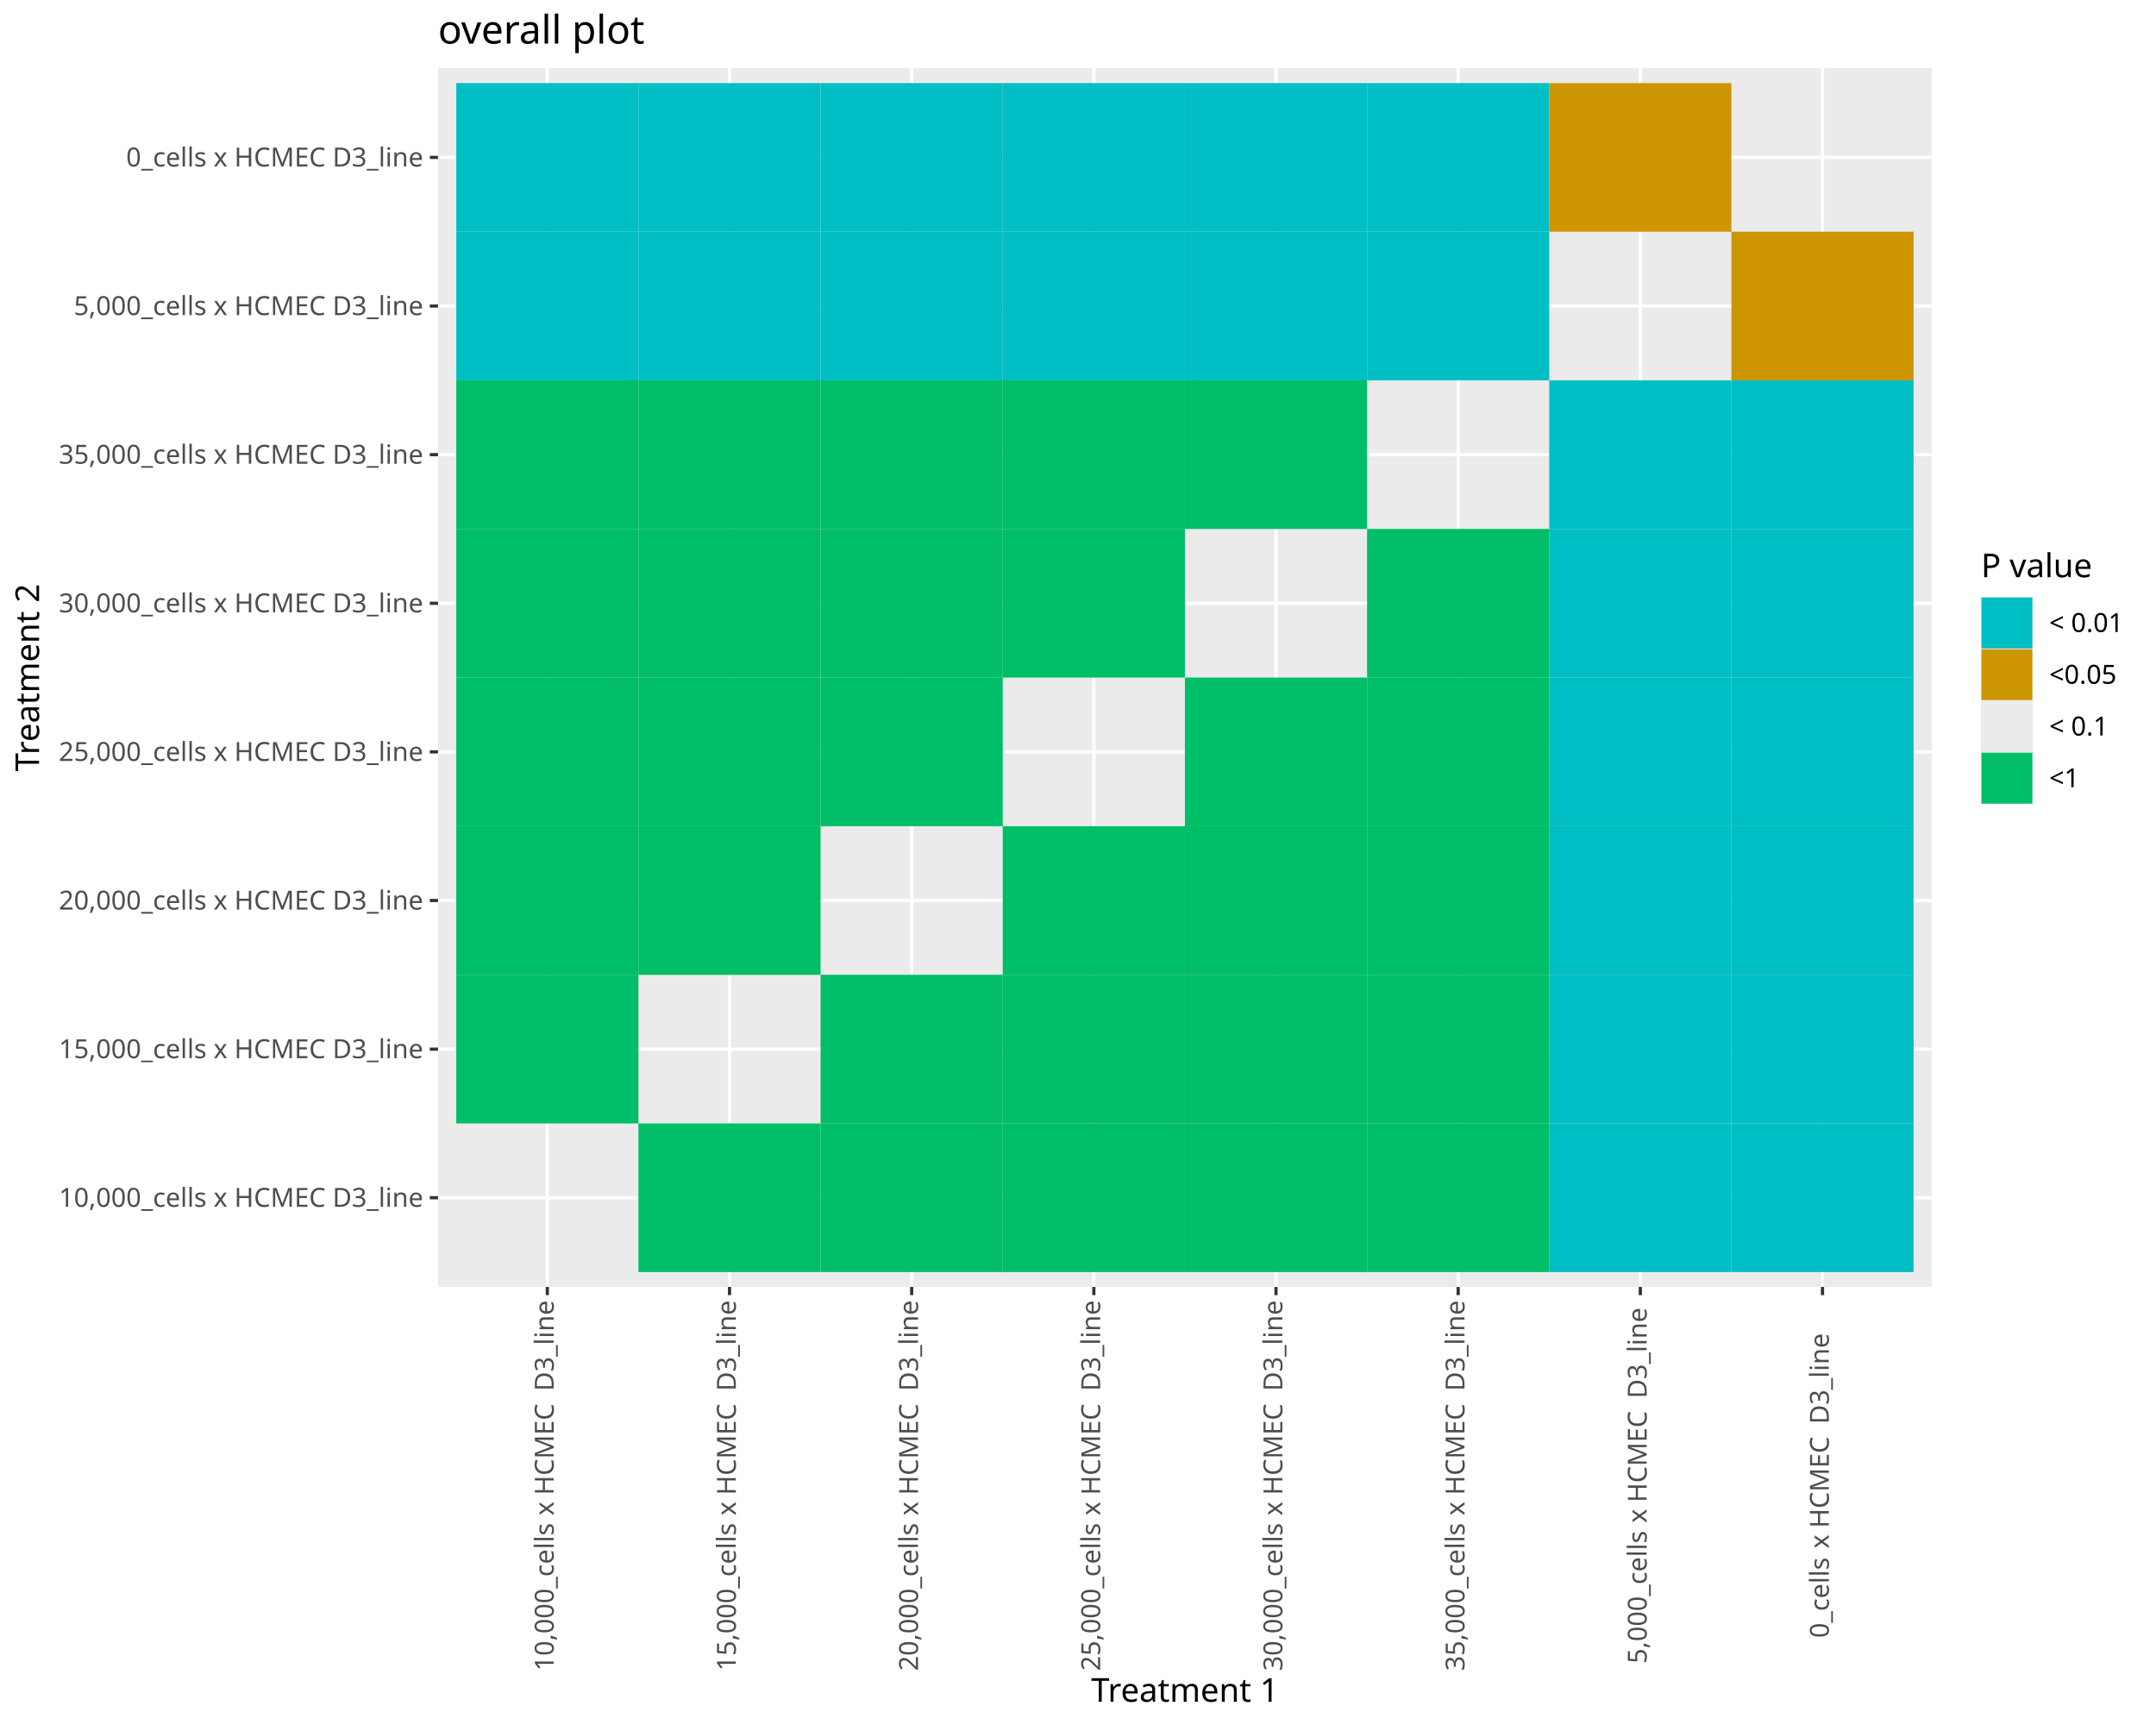
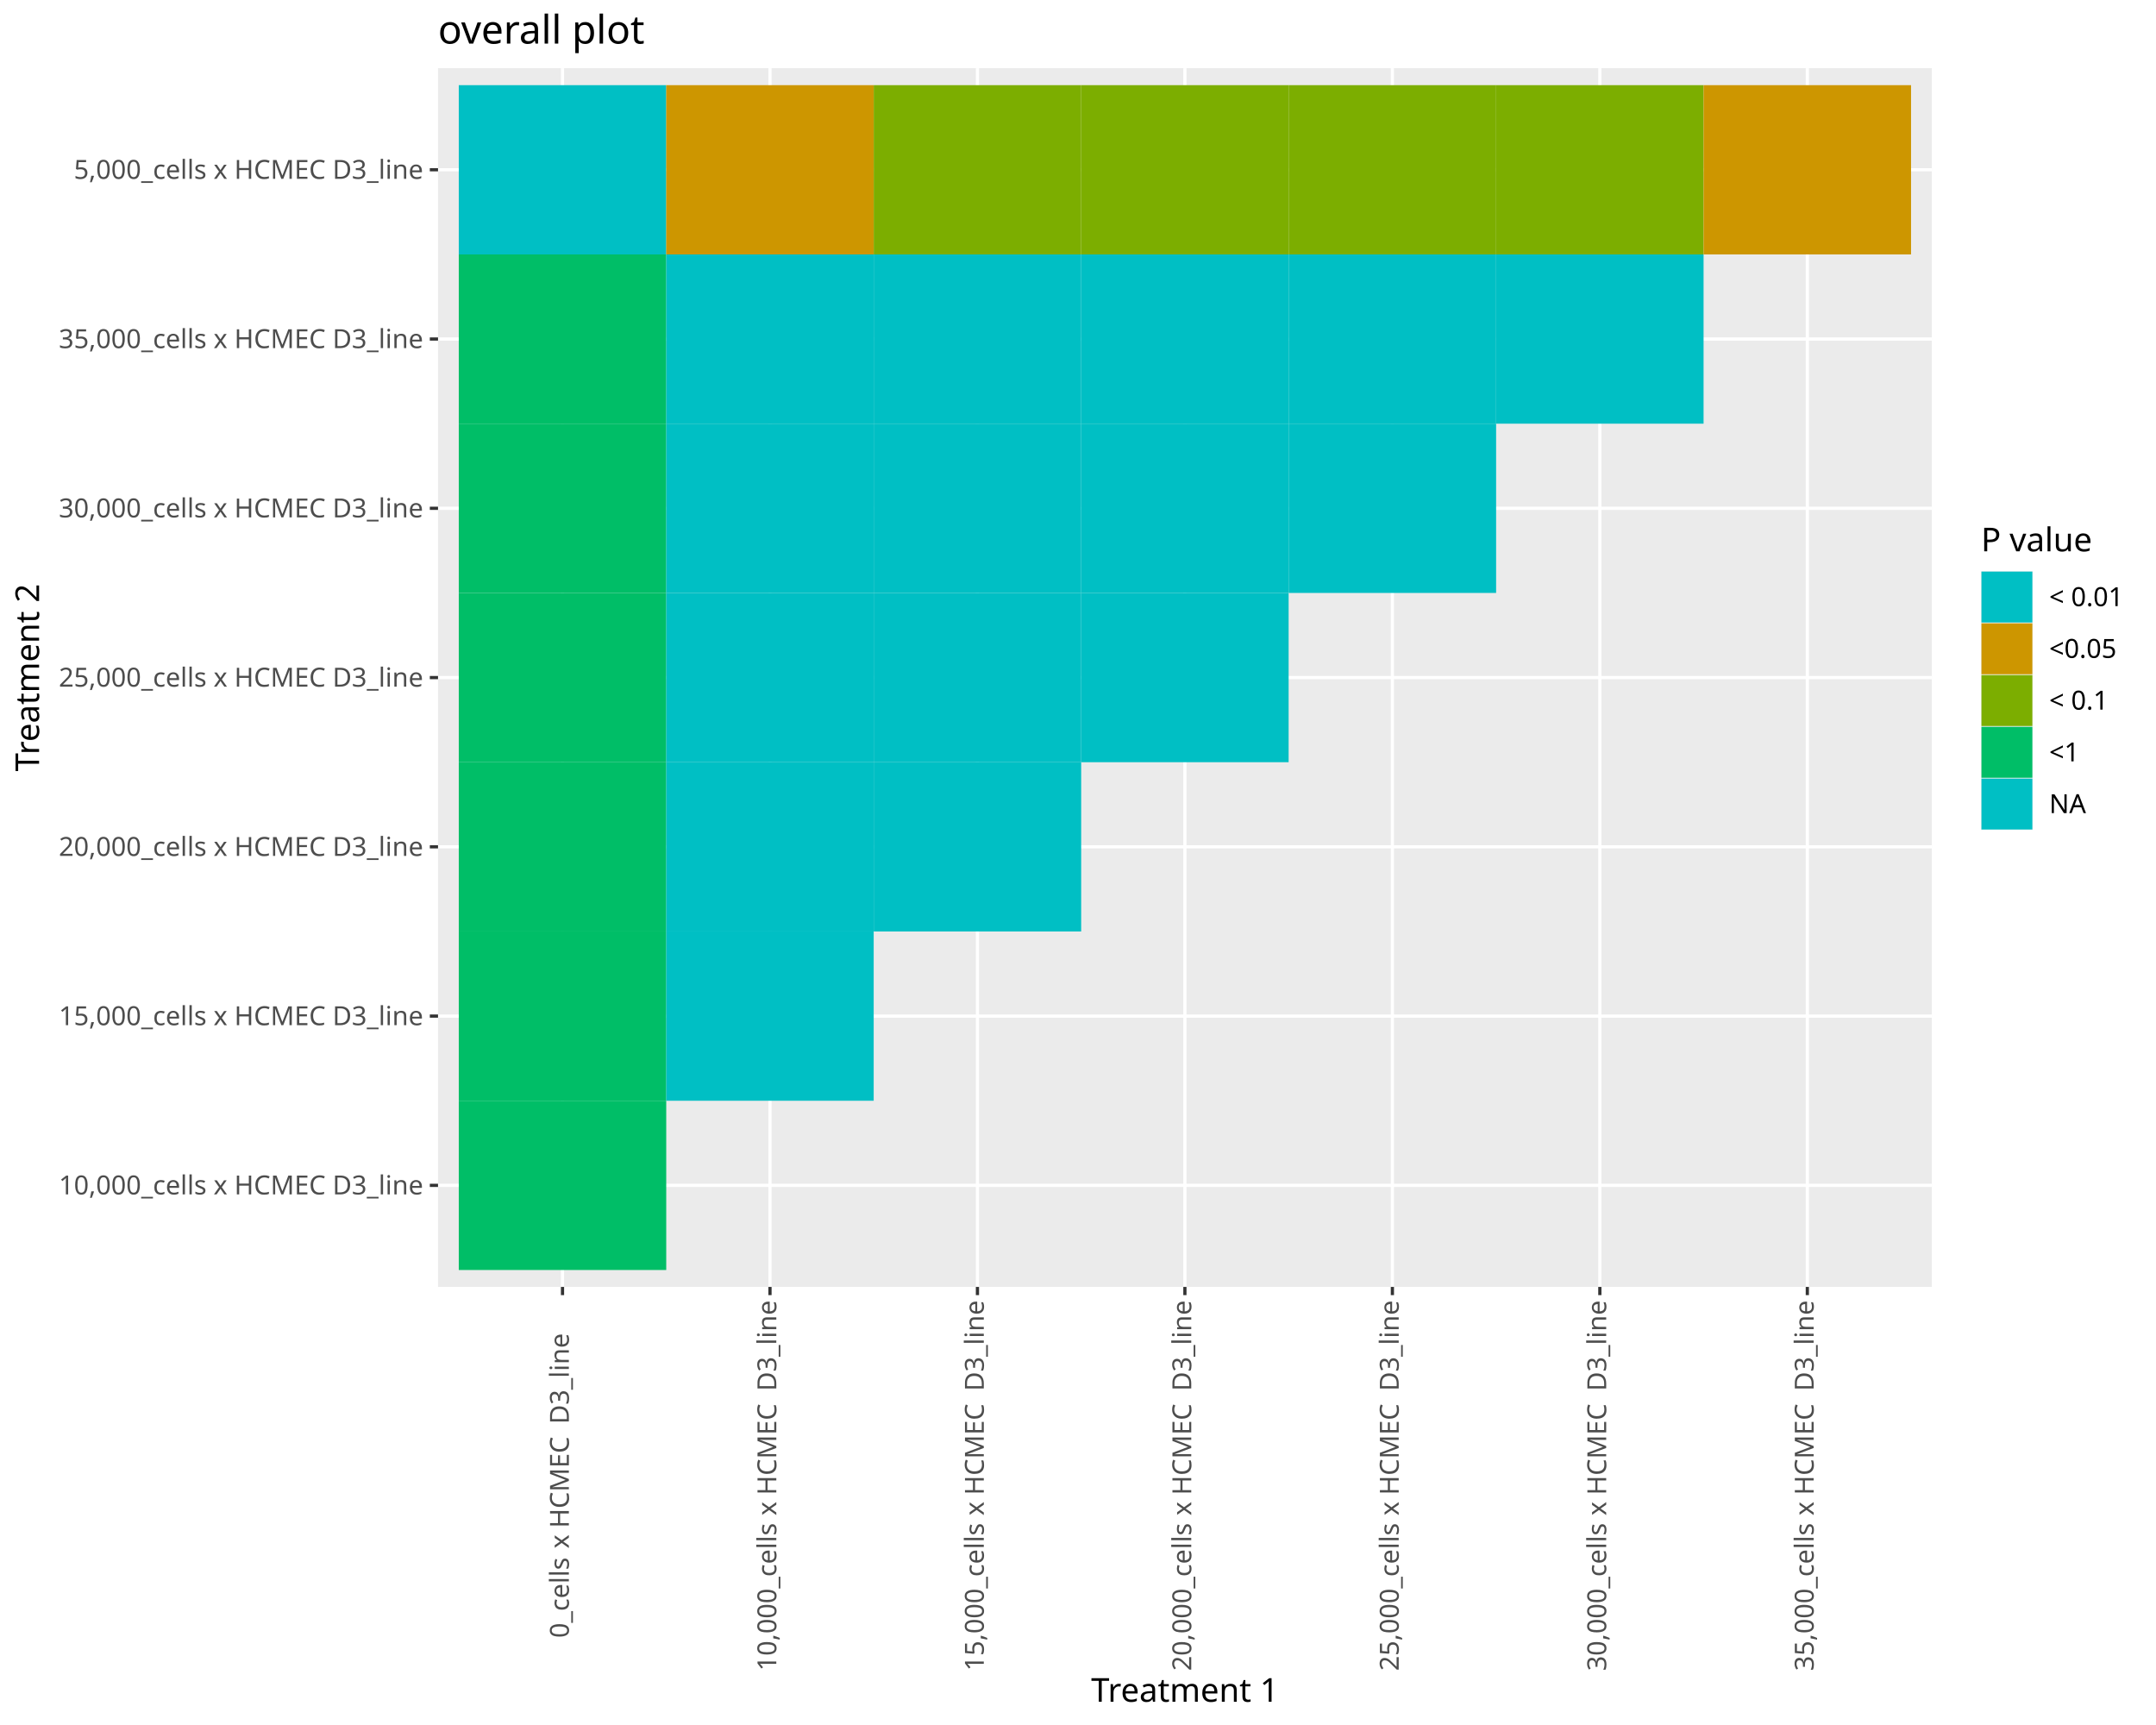
<svg xmlns="http://www.w3.org/2000/svg" class="svglite" data-engine-version="2.0" width="720.00pt" height="576.00pt" viewBox="0 0 720.00 576.00">
  <defs>
    <style type="text/css">
    .svglite line, .svglite polyline, .svglite polygon, .svglite path, .svglite rect, .svglite circle {
      fill: none;
      stroke: #000000;
      stroke-linecap: round;
      stroke-linejoin: round;
      stroke-miterlimit: 10.00;
    }
  </style>
  </defs>
  <rect width="100%" height="100%" style="stroke: none; fill: #FFFFFF;" />
  <defs>
    <clipPath id="cpMC4wMHw3MjAuMDB8MC4wMHw1NzYuMDA=">
      <rect x="0.00" y="0.00" width="720.00" height="576.00" />
    </clipPath>
  </defs>
  <g clip-path="url(#cpMC4wMHw3MjAuMDB8MC4wMHw1NzYuMDA=)">
    <rect x="0.00" y="0.00" width="720.00" height="576.00" style="stroke-width: 1.07; stroke: #FFFFFF; fill: #FFFFFF;" />
  </g>
  <defs>
    <clipPath id="cpMTQ2LjI4fDY0NS4xM3wyMi43OHw0MjkuNzI=">
      <rect x="146.28" y="22.78" width="498.85" height="406.93" />
    </clipPath>
  </defs>
  <g clip-path="url(#cpMTQ2LjI4fDY0NS4xM3wyMi43OHw0MjkuNzI=)">
    <rect x="146.28" y="22.78" width="498.85" height="406.93" style="stroke-width: 1.07; stroke: none; fill: #EBEBEB;" />
-     <polyline points="146.28,399.94 645.13,399.94 " style="stroke-width: 1.07; stroke: #FFFFFF; stroke-linecap: butt;" />
-     <polyline points="146.28,350.32 645.13,350.32 " style="stroke-width: 1.07; stroke: #FFFFFF; stroke-linecap: butt;" />
-     <polyline points="146.28,300.69 645.13,300.69 " style="stroke-width: 1.07; stroke: #FFFFFF; stroke-linecap: butt;" />
-     <polyline points="146.28,251.06 645.13,251.06 " style="stroke-width: 1.07; stroke: #FFFFFF; stroke-linecap: butt;" />
-     <polyline points="146.28,201.44 645.13,201.44 " style="stroke-width: 1.07; stroke: #FFFFFF; stroke-linecap: butt;" />
-     <polyline points="146.28,151.81 645.13,151.81 " style="stroke-width: 1.07; stroke: #FFFFFF; stroke-linecap: butt;" />
-     <polyline points="146.28,102.19 645.13,102.19 " style="stroke-width: 1.07; stroke: #FFFFFF; stroke-linecap: butt;" />
-     <polyline points="146.28,52.56 645.13,52.56 " style="stroke-width: 1.07; stroke: #FFFFFF; stroke-linecap: butt;" />
-     <polyline points="182.78,429.72 182.78,22.78 " style="stroke-width: 1.07; stroke: #FFFFFF; stroke-linecap: butt;" />
-     <polyline points="243.62,429.72 243.62,22.78 " style="stroke-width: 1.07; stroke: #FFFFFF; stroke-linecap: butt;" />
-     <polyline points="304.45,429.72 304.45,22.78 " style="stroke-width: 1.07; stroke: #FFFFFF; stroke-linecap: butt;" />
-     <polyline points="365.29,429.72 365.29,22.78 " style="stroke-width: 1.07; stroke: #FFFFFF; stroke-linecap: butt;" />
-     <polyline points="426.12,429.72 426.12,22.78 " style="stroke-width: 1.07; stroke: #FFFFFF; stroke-linecap: butt;" />
-     <polyline points="486.96,429.72 486.96,22.78 " style="stroke-width: 1.07; stroke: #FFFFFF; stroke-linecap: butt;" />
-     <polyline points="547.79,429.72 547.79,22.78 " style="stroke-width: 1.07; stroke: #FFFFFF; stroke-linecap: butt;" />
-     <polyline points="608.63,429.72 608.63,22.78 " style="stroke-width: 1.07; stroke: #FFFFFF; stroke-linecap: butt;" />
-     <rect x="578.21" y="375.13" width="60.83" height="49.63" style="stroke-width: 0.21; stroke: none; stroke-linecap: butt; stroke-linejoin: miter; fill: #00BFC4;" />
-     <rect x="578.21" y="325.50" width="60.83" height="49.63" style="stroke-width: 0.21; stroke: none; stroke-linecap: butt; stroke-linejoin: miter; fill: #00BFC4;" />
-     <rect x="578.21" y="275.88" width="60.83" height="49.63" style="stroke-width: 0.21; stroke: none; stroke-linecap: butt; stroke-linejoin: miter; fill: #00BFC4;" />
-     <rect x="578.21" y="226.25" width="60.83" height="49.63" style="stroke-width: 0.21; stroke: none; stroke-linecap: butt; stroke-linejoin: miter; fill: #00BFC4;" />
-     <rect x="578.21" y="176.62" width="60.83" height="49.63" style="stroke-width: 0.21; stroke: none; stroke-linecap: butt; stroke-linejoin: miter; fill: #00BFC4;" />
-     <rect x="578.21" y="127.00" width="60.83" height="49.63" style="stroke-width: 0.21; stroke: none; stroke-linecap: butt; stroke-linejoin: miter; fill: #00BFC4;" />
-     <rect x="578.21" y="77.37" width="60.83" height="49.63" style="stroke-width: 0.21; stroke: none; stroke-linecap: butt; stroke-linejoin: miter; fill: #CD9600;" />
-     <rect x="152.37" y="325.50" width="60.83" height="49.63" style="stroke-width: 0.21; stroke: none; stroke-linecap: butt; stroke-linejoin: miter; fill: #00BE67;" />
-     <rect x="152.37" y="275.88" width="60.83" height="49.63" style="stroke-width: 0.21; stroke: none; stroke-linecap: butt; stroke-linejoin: miter; fill: #00BE67;" />
-     <rect x="152.37" y="226.25" width="60.83" height="49.63" style="stroke-width: 0.21; stroke: none; stroke-linecap: butt; stroke-linejoin: miter; fill: #00BE67;" />
-     <rect x="152.37" y="176.62" width="60.83" height="49.63" style="stroke-width: 0.21; stroke: none; stroke-linecap: butt; stroke-linejoin: miter; fill: #00BE67;" />
-     <rect x="152.37" y="127.00" width="60.83" height="49.63" style="stroke-width: 0.21; stroke: none; stroke-linecap: butt; stroke-linejoin: miter; fill: #00BE67;" />
-     <rect x="152.37" y="77.37" width="60.83" height="49.63" style="stroke-width: 0.21; stroke: none; stroke-linecap: butt; stroke-linejoin: miter; fill: #00BFC4;" />
-     <rect x="213.20" y="275.88" width="60.83" height="49.63" style="stroke-width: 0.21; stroke: none; stroke-linecap: butt; stroke-linejoin: miter; fill: #00BE67;" />
-     <rect x="213.20" y="226.25" width="60.83" height="49.63" style="stroke-width: 0.21; stroke: none; stroke-linecap: butt; stroke-linejoin: miter; fill: #00BE67;" />
-     <rect x="213.20" y="176.62" width="60.83" height="49.63" style="stroke-width: 0.21; stroke: none; stroke-linecap: butt; stroke-linejoin: miter; fill: #00BE67;" />
-     <rect x="213.20" y="127.00" width="60.83" height="49.63" style="stroke-width: 0.21; stroke: none; stroke-linecap: butt; stroke-linejoin: miter; fill: #00BE67;" />
-     <rect x="213.20" y="77.37" width="60.83" height="49.63" style="stroke-width: 0.21; stroke: none; stroke-linecap: butt; stroke-linejoin: miter; fill: #00BFC4;" />
-     <rect x="274.04" y="226.25" width="60.83" height="49.63" style="stroke-width: 0.21; stroke: none; stroke-linecap: butt; stroke-linejoin: miter; fill: #00BE67;" />
-     <rect x="274.04" y="176.62" width="60.83" height="49.63" style="stroke-width: 0.21; stroke: none; stroke-linecap: butt; stroke-linejoin: miter; fill: #00BE67;" />
-     <rect x="274.04" y="127.00" width="60.83" height="49.63" style="stroke-width: 0.21; stroke: none; stroke-linecap: butt; stroke-linejoin: miter; fill: #00BE67;" />
-     <rect x="274.04" y="77.37" width="60.83" height="49.63" style="stroke-width: 0.21; stroke: none; stroke-linecap: butt; stroke-linejoin: miter; fill: #00BFC4;" />
-     <rect x="334.87" y="176.62" width="60.83" height="49.63" style="stroke-width: 0.21; stroke: none; stroke-linecap: butt; stroke-linejoin: miter; fill: #00BE67;" />
-     <rect x="334.87" y="127.00" width="60.83" height="49.63" style="stroke-width: 0.21; stroke: none; stroke-linecap: butt; stroke-linejoin: miter; fill: #00BE67;" />
-     <rect x="334.87" y="77.37" width="60.83" height="49.63" style="stroke-width: 0.21; stroke: none; stroke-linecap: butt; stroke-linejoin: miter; fill: #00BFC4;" />
-     <rect x="395.70" y="127.00" width="60.83" height="49.63" style="stroke-width: 0.21; stroke: none; stroke-linecap: butt; stroke-linejoin: miter; fill: #00BE67;" />
-     <rect x="395.70" y="77.37" width="60.83" height="49.63" style="stroke-width: 0.21; stroke: none; stroke-linecap: butt; stroke-linejoin: miter; fill: #00BFC4;" />
-     <rect x="456.54" y="77.37" width="60.83" height="49.63" style="stroke-width: 0.21; stroke: none; stroke-linecap: butt; stroke-linejoin: miter; fill: #00BFC4;" />
-     <rect x="152.37" y="27.75" width="60.83" height="49.63" style="stroke-width: 0.21; stroke: none; stroke-linecap: butt; stroke-linejoin: miter; fill: #00BFC4;" />
-     <rect x="213.20" y="27.75" width="60.83" height="49.63" style="stroke-width: 0.21; stroke: none; stroke-linecap: butt; stroke-linejoin: miter; fill: #00BFC4;" />
-     <rect x="274.04" y="27.75" width="60.83" height="49.63" style="stroke-width: 0.21; stroke: none; stroke-linecap: butt; stroke-linejoin: miter; fill: #00BFC4;" />
-     <rect x="334.87" y="27.75" width="60.83" height="49.63" style="stroke-width: 0.21; stroke: none; stroke-linecap: butt; stroke-linejoin: miter; fill: #00BFC4;" />
-     <rect x="395.70" y="27.75" width="60.83" height="49.63" style="stroke-width: 0.21; stroke: none; stroke-linecap: butt; stroke-linejoin: miter; fill: #00BFC4;" />
-     <rect x="456.54" y="27.75" width="60.83" height="49.63" style="stroke-width: 0.21; stroke: none; stroke-linecap: butt; stroke-linejoin: miter; fill: #00BFC4;" />
-     <rect x="517.37" y="27.75" width="60.83" height="49.63" style="stroke-width: 0.21; stroke: none; stroke-linecap: butt; stroke-linejoin: miter; fill: #CD9600;" />
-     <rect x="213.20" y="375.13" width="60.83" height="49.63" style="stroke-width: 0.21; stroke: none; stroke-linecap: butt; stroke-linejoin: miter; fill: #00BE67;" />
-     <rect x="274.04" y="375.13" width="60.83" height="49.63" style="stroke-width: 0.21; stroke: none; stroke-linecap: butt; stroke-linejoin: miter; fill: #00BE67;" />
-     <rect x="334.87" y="375.13" width="60.83" height="49.63" style="stroke-width: 0.21; stroke: none; stroke-linecap: butt; stroke-linejoin: miter; fill: #00BE67;" />
-     <rect x="395.70" y="375.13" width="60.83" height="49.63" style="stroke-width: 0.21; stroke: none; stroke-linecap: butt; stroke-linejoin: miter; fill: #00BE67;" />
-     <rect x="456.54" y="375.13" width="60.83" height="49.63" style="stroke-width: 0.21; stroke: none; stroke-linecap: butt; stroke-linejoin: miter; fill: #00BE67;" />
-     <rect x="517.37" y="375.13" width="60.83" height="49.63" style="stroke-width: 0.21; stroke: none; stroke-linecap: butt; stroke-linejoin: miter; fill: #00BFC4;" />
-     <rect x="274.04" y="325.50" width="60.83" height="49.63" style="stroke-width: 0.21; stroke: none; stroke-linecap: butt; stroke-linejoin: miter; fill: #00BE67;" />
-     <rect x="334.87" y="325.50" width="60.83" height="49.63" style="stroke-width: 0.21; stroke: none; stroke-linecap: butt; stroke-linejoin: miter; fill: #00BE67;" />
-     <rect x="395.70" y="325.50" width="60.83" height="49.63" style="stroke-width: 0.21; stroke: none; stroke-linecap: butt; stroke-linejoin: miter; fill: #00BE67;" />
-     <rect x="456.54" y="325.50" width="60.83" height="49.63" style="stroke-width: 0.21; stroke: none; stroke-linecap: butt; stroke-linejoin: miter; fill: #00BE67;" />
-     <rect x="517.37" y="325.50" width="60.83" height="49.63" style="stroke-width: 0.21; stroke: none; stroke-linecap: butt; stroke-linejoin: miter; fill: #00BFC4;" />
-     <rect x="334.87" y="275.88" width="60.83" height="49.63" style="stroke-width: 0.21; stroke: none; stroke-linecap: butt; stroke-linejoin: miter; fill: #00BE67;" />
-     <rect x="395.70" y="275.88" width="60.83" height="49.63" style="stroke-width: 0.21; stroke: none; stroke-linecap: butt; stroke-linejoin: miter; fill: #00BE67;" />
-     <rect x="456.54" y="275.88" width="60.83" height="49.63" style="stroke-width: 0.21; stroke: none; stroke-linecap: butt; stroke-linejoin: miter; fill: #00BE67;" />
-     <rect x="517.37" y="275.88" width="60.83" height="49.63" style="stroke-width: 0.21; stroke: none; stroke-linecap: butt; stroke-linejoin: miter; fill: #00BFC4;" />
-     <rect x="395.70" y="226.25" width="60.83" height="49.63" style="stroke-width: 0.21; stroke: none; stroke-linecap: butt; stroke-linejoin: miter; fill: #00BE67;" />
-     <rect x="456.54" y="226.25" width="60.83" height="49.63" style="stroke-width: 0.21; stroke: none; stroke-linecap: butt; stroke-linejoin: miter; fill: #00BE67;" />
-     <rect x="517.37" y="226.25" width="60.83" height="49.63" style="stroke-width: 0.21; stroke: none; stroke-linecap: butt; stroke-linejoin: miter; fill: #00BFC4;" />
-     <rect x="456.54" y="176.62" width="60.83" height="49.63" style="stroke-width: 0.21; stroke: none; stroke-linecap: butt; stroke-linejoin: miter; fill: #00BE67;" />
-     <rect x="517.37" y="176.62" width="60.83" height="49.63" style="stroke-width: 0.21; stroke: none; stroke-linecap: butt; stroke-linejoin: miter; fill: #00BFC4;" />
-     <rect x="517.37" y="127.00" width="60.83" height="49.63" style="stroke-width: 0.21; stroke: none; stroke-linecap: butt; stroke-linejoin: miter; fill: #00BFC4;" />
+     <polyline points="146.28,395.81 645.13,395.81 " style="stroke-width: 1.07; stroke: #FFFFFF; stroke-linecap: butt;" />
+     <polyline points="146.28,339.29 645.13,339.29 " style="stroke-width: 1.07; stroke: #FFFFFF; stroke-linecap: butt;" />
+     <polyline points="146.28,282.77 645.13,282.77 " style="stroke-width: 1.07; stroke: #FFFFFF; stroke-linecap: butt;" />
+     <polyline points="146.28,226.25 645.13,226.25 " style="stroke-width: 1.07; stroke: #FFFFFF; stroke-linecap: butt;" />
+     <polyline points="146.28,169.73 645.13,169.73 " style="stroke-width: 1.07; stroke: #FFFFFF; stroke-linecap: butt;" />
+     <polyline points="146.28,113.21 645.13,113.21 " style="stroke-width: 1.07; stroke: #FFFFFF; stroke-linecap: butt;" />
+     <polyline points="146.28,56.69 645.13,56.69 " style="stroke-width: 1.07; stroke: #FFFFFF; stroke-linecap: butt;" />
+     <polyline points="187.85,429.72 187.85,22.78 " style="stroke-width: 1.07; stroke: #FFFFFF; stroke-linecap: butt;" />
+     <polyline points="257.14,429.72 257.14,22.78 " style="stroke-width: 1.07; stroke: #FFFFFF; stroke-linecap: butt;" />
+     <polyline points="326.42,429.72 326.42,22.78 " style="stroke-width: 1.07; stroke: #FFFFFF; stroke-linecap: butt;" />
+     <polyline points="395.70,429.72 395.70,22.78 " style="stroke-width: 1.07; stroke: #FFFFFF; stroke-linecap: butt;" />
+     <polyline points="464.99,429.72 464.99,22.78 " style="stroke-width: 1.07; stroke: #FFFFFF; stroke-linecap: butt;" />
+     <polyline points="534.27,429.72 534.27,22.78 " style="stroke-width: 1.07; stroke: #FFFFFF; stroke-linecap: butt;" />
+     <polyline points="603.56,429.72 603.56,22.78 " style="stroke-width: 1.07; stroke: #FFFFFF; stroke-linecap: butt;" />
+     <rect x="153.21" y="367.55" width="69.28" height="56.52" style="stroke-width: 0.21; stroke: none; stroke-linecap: butt; stroke-linejoin: miter; fill: #00BE67;" />
+     <rect x="153.21" y="311.03" width="69.28" height="56.52" style="stroke-width: 0.21; stroke: none; stroke-linecap: butt; stroke-linejoin: miter; fill: #00BE67;" />
+     <rect x="153.21" y="254.51" width="69.28" height="56.52" style="stroke-width: 0.21; stroke: none; stroke-linecap: butt; stroke-linejoin: miter; fill: #00BE67;" />
+     <rect x="153.21" y="197.99" width="69.28" height="56.52" style="stroke-width: 0.21; stroke: none; stroke-linecap: butt; stroke-linejoin: miter; fill: #00BE67;" />
+     <rect x="153.21" y="141.47" width="69.28" height="56.52" style="stroke-width: 0.21; stroke: none; stroke-linecap: butt; stroke-linejoin: miter; fill: #00BE67;" />
+     <rect x="153.21" y="84.95" width="69.28" height="56.52" style="stroke-width: 0.21; stroke: none; stroke-linecap: butt; stroke-linejoin: miter; fill: #00BE67;" />
+     <rect x="153.21" y="28.44" width="69.28" height="56.52" style="stroke-width: 0.21; stroke: none; stroke-linecap: butt; stroke-linejoin: miter; fill: #00BFC4;" />
+     <rect x="222.49" y="311.03" width="69.28" height="56.52" style="stroke-width: 0.21; stroke: none; stroke-linecap: butt; stroke-linejoin: miter; fill: #00BFC4;" />
+     <rect x="222.49" y="254.51" width="69.28" height="56.52" style="stroke-width: 0.21; stroke: none; stroke-linecap: butt; stroke-linejoin: miter; fill: #00BFC4;" />
+     <rect x="222.49" y="197.99" width="69.28" height="56.52" style="stroke-width: 0.21; stroke: none; stroke-linecap: butt; stroke-linejoin: miter; fill: #00BFC4;" />
+     <rect x="222.49" y="141.47" width="69.28" height="56.52" style="stroke-width: 0.21; stroke: none; stroke-linecap: butt; stroke-linejoin: miter; fill: #00BFC4;" />
+     <rect x="222.49" y="84.95" width="69.28" height="56.52" style="stroke-width: 0.21; stroke: none; stroke-linecap: butt; stroke-linejoin: miter; fill: #00BFC4;" />
+     <rect x="222.49" y="28.44" width="69.28" height="56.52" style="stroke-width: 0.21; stroke: none; stroke-linecap: butt; stroke-linejoin: miter; fill: #CD9600;" />
+     <rect x="291.78" y="254.51" width="69.28" height="56.52" style="stroke-width: 0.21; stroke: none; stroke-linecap: butt; stroke-linejoin: miter; fill: #00BFC4;" />
+     <rect x="291.78" y="197.99" width="69.28" height="56.52" style="stroke-width: 0.21; stroke: none; stroke-linecap: butt; stroke-linejoin: miter; fill: #00BFC4;" />
+     <rect x="291.78" y="141.47" width="69.28" height="56.52" style="stroke-width: 0.21; stroke: none; stroke-linecap: butt; stroke-linejoin: miter; fill: #00BFC4;" />
+     <rect x="291.78" y="84.95" width="69.28" height="56.52" style="stroke-width: 0.21; stroke: none; stroke-linecap: butt; stroke-linejoin: miter; fill: #00BFC4;" />
+     <rect x="291.78" y="28.44" width="69.28" height="56.52" style="stroke-width: 0.21; stroke: none; stroke-linecap: butt; stroke-linejoin: miter; fill: #7CAE00;" />
+     <rect x="361.06" y="197.99" width="69.28" height="56.52" style="stroke-width: 0.21; stroke: none; stroke-linecap: butt; stroke-linejoin: miter; fill: #00BFC4;" />
+     <rect x="361.06" y="141.47" width="69.28" height="56.52" style="stroke-width: 0.21; stroke: none; stroke-linecap: butt; stroke-linejoin: miter; fill: #00BFC4;" />
+     <rect x="361.06" y="84.95" width="69.28" height="56.52" style="stroke-width: 0.21; stroke: none; stroke-linecap: butt; stroke-linejoin: miter; fill: #00BFC4;" />
+     <rect x="361.06" y="28.44" width="69.28" height="56.52" style="stroke-width: 0.21; stroke: none; stroke-linecap: butt; stroke-linejoin: miter; fill: #7CAE00;" />
+     <rect x="430.35" y="141.47" width="69.28" height="56.52" style="stroke-width: 0.21; stroke: none; stroke-linecap: butt; stroke-linejoin: miter; fill: #00BFC4;" />
+     <rect x="430.35" y="84.95" width="69.28" height="56.52" style="stroke-width: 0.21; stroke: none; stroke-linecap: butt; stroke-linejoin: miter; fill: #00BFC4;" />
+     <rect x="430.35" y="28.44" width="69.28" height="56.52" style="stroke-width: 0.21; stroke: none; stroke-linecap: butt; stroke-linejoin: miter; fill: #7CAE00;" />
+     <rect x="499.63" y="84.95" width="69.28" height="56.52" style="stroke-width: 0.21; stroke: none; stroke-linecap: butt; stroke-linejoin: miter; fill: #00BFC4;" />
+     <rect x="499.63" y="28.44" width="69.28" height="56.52" style="stroke-width: 0.21; stroke: none; stroke-linecap: butt; stroke-linejoin: miter; fill: #7CAE00;" />
+     <rect x="568.92" y="28.44" width="69.28" height="56.52" style="stroke-width: 0.21; stroke: none; stroke-linecap: butt; stroke-linejoin: miter; fill: #CD9600;" />
  </g>
  <g clip-path="url(#cpMC4wMHw3MjAuMDB8MC4wMHw1NzYuMDA=)">
-     <text x="141.35" y="402.97" text-anchor="end" style="font-size: 8.80px; fill: #4D4D4D; font-family: sans;" textLength="123.28px" lengthAdjust="spacingAndGlyphs">10,000_cells x HCMEC D3_line</text>
-     <text x="141.35" y="353.34" text-anchor="end" style="font-size: 8.80px; fill: #4D4D4D; font-family: sans;" textLength="123.28px" lengthAdjust="spacingAndGlyphs">15,000_cells x HCMEC D3_line</text>
-     <text x="141.35" y="303.72" text-anchor="end" style="font-size: 8.80px; fill: #4D4D4D; font-family: sans;" textLength="123.28px" lengthAdjust="spacingAndGlyphs">20,000_cells x HCMEC D3_line</text>
-     <text x="141.35" y="254.09" text-anchor="end" style="font-size: 8.80px; fill: #4D4D4D; font-family: sans;" textLength="123.28px" lengthAdjust="spacingAndGlyphs">25,000_cells x HCMEC D3_line</text>
-     <text x="141.35" y="204.47" text-anchor="end" style="font-size: 8.80px; fill: #4D4D4D; font-family: sans;" textLength="123.28px" lengthAdjust="spacingAndGlyphs">30,000_cells x HCMEC D3_line</text>
-     <text x="141.35" y="154.84" text-anchor="end" style="font-size: 8.80px; fill: #4D4D4D; font-family: sans;" textLength="123.28px" lengthAdjust="spacingAndGlyphs">35,000_cells x HCMEC D3_line</text>
-     <text x="141.35" y="105.21" text-anchor="end" style="font-size: 8.80px; fill: #4D4D4D; font-family: sans;" textLength="118.38px" lengthAdjust="spacingAndGlyphs">5,000_cells x HCMEC D3_line</text>
-     <text x="141.35" y="55.59" text-anchor="end" style="font-size: 8.80px; fill: #4D4D4D; font-family: sans;" textLength="101.25px" lengthAdjust="spacingAndGlyphs">0_cells x HCMEC D3_line</text>
-     <polyline points="143.54,399.94 146.28,399.94 " style="stroke-width: 1.07; stroke: #333333; stroke-linecap: butt;" />
-     <polyline points="143.54,350.32 146.28,350.32 " style="stroke-width: 1.07; stroke: #333333; stroke-linecap: butt;" />
-     <polyline points="143.54,300.69 146.28,300.69 " style="stroke-width: 1.07; stroke: #333333; stroke-linecap: butt;" />
-     <polyline points="143.54,251.06 146.28,251.06 " style="stroke-width: 1.07; stroke: #333333; stroke-linecap: butt;" />
-     <polyline points="143.54,201.44 146.28,201.44 " style="stroke-width: 1.07; stroke: #333333; stroke-linecap: butt;" />
-     <polyline points="143.54,151.81 146.28,151.81 " style="stroke-width: 1.07; stroke: #333333; stroke-linecap: butt;" />
-     <polyline points="143.54,102.19 146.28,102.19 " style="stroke-width: 1.07; stroke: #333333; stroke-linecap: butt;" />
-     <polyline points="143.54,52.56 146.28,52.56 " style="stroke-width: 1.07; stroke: #333333; stroke-linecap: butt;" />
-     <polyline points="182.78,432.46 182.78,429.72 " style="stroke-width: 1.07; stroke: #333333; stroke-linecap: butt;" />
-     <polyline points="243.62,432.46 243.62,429.72 " style="stroke-width: 1.07; stroke: #333333; stroke-linecap: butt;" />
-     <polyline points="304.45,432.46 304.45,429.72 " style="stroke-width: 1.07; stroke: #333333; stroke-linecap: butt;" />
-     <polyline points="365.29,432.46 365.29,429.72 " style="stroke-width: 1.07; stroke: #333333; stroke-linecap: butt;" />
-     <polyline points="426.12,432.46 426.12,429.72 " style="stroke-width: 1.07; stroke: #333333; stroke-linecap: butt;" />
-     <polyline points="486.96,432.46 486.96,429.72 " style="stroke-width: 1.07; stroke: #333333; stroke-linecap: butt;" />
-     <polyline points="547.79,432.46 547.79,429.72 " style="stroke-width: 1.07; stroke: #333333; stroke-linecap: butt;" />
-     <polyline points="608.63,432.46 608.63,429.72 " style="stroke-width: 1.07; stroke: #333333; stroke-linecap: butt;" />
-     <text transform="translate(184.90,557.93) rotate(-90)" style="font-size: 8.80px; fill: #4D4D4D; font-family: sans;" textLength="49.42px" lengthAdjust="spacingAndGlyphs">10,000_cells</text>
-     <text transform="translate(184.90,506.06) rotate(-90)" style="font-size: 8.80px; fill: #4D4D4D; font-family: sans;" textLength="4.40px" lengthAdjust="spacingAndGlyphs">x</text>
-     <text transform="translate(184.90,499.21) rotate(-90)" style="font-size: 8.80px; fill: #4D4D4D; font-family: sans;" textLength="32.28px" lengthAdjust="spacingAndGlyphs">HCMEC</text>
-     <text transform="translate(184.90,464.49) rotate(-90)" style="font-size: 8.80px; fill: #4D4D4D; font-family: sans;" textLength="29.84px" lengthAdjust="spacingAndGlyphs">D3_line</text>
-     <text transform="translate(245.73,557.93) rotate(-90)" style="font-size: 8.80px; fill: #4D4D4D; font-family: sans;" textLength="49.42px" lengthAdjust="spacingAndGlyphs">15,000_cells</text>
-     <text transform="translate(245.73,506.06) rotate(-90)" style="font-size: 8.80px; fill: #4D4D4D; font-family: sans;" textLength="4.40px" lengthAdjust="spacingAndGlyphs">x</text>
-     <text transform="translate(245.73,499.21) rotate(-90)" style="font-size: 8.80px; fill: #4D4D4D; font-family: sans;" textLength="32.28px" lengthAdjust="spacingAndGlyphs">HCMEC</text>
-     <text transform="translate(245.73,464.49) rotate(-90)" style="font-size: 8.80px; fill: #4D4D4D; font-family: sans;" textLength="29.84px" lengthAdjust="spacingAndGlyphs">D3_line</text>
-     <text transform="translate(306.57,557.93) rotate(-90)" style="font-size: 8.80px; fill: #4D4D4D; font-family: sans;" textLength="49.42px" lengthAdjust="spacingAndGlyphs">20,000_cells</text>
-     <text transform="translate(306.57,506.06) rotate(-90)" style="font-size: 8.80px; fill: #4D4D4D; font-family: sans;" textLength="4.40px" lengthAdjust="spacingAndGlyphs">x</text>
-     <text transform="translate(306.57,499.21) rotate(-90)" style="font-size: 8.80px; fill: #4D4D4D; font-family: sans;" textLength="32.28px" lengthAdjust="spacingAndGlyphs">HCMEC</text>
-     <text transform="translate(306.57,464.49) rotate(-90)" style="font-size: 8.80px; fill: #4D4D4D; font-family: sans;" textLength="29.84px" lengthAdjust="spacingAndGlyphs">D3_line</text>
-     <text transform="translate(367.40,557.93) rotate(-90)" style="font-size: 8.80px; fill: #4D4D4D; font-family: sans;" textLength="49.42px" lengthAdjust="spacingAndGlyphs">25,000_cells</text>
-     <text transform="translate(367.40,506.06) rotate(-90)" style="font-size: 8.80px; fill: #4D4D4D; font-family: sans;" textLength="4.40px" lengthAdjust="spacingAndGlyphs">x</text>
-     <text transform="translate(367.40,499.21) rotate(-90)" style="font-size: 8.80px; fill: #4D4D4D; font-family: sans;" textLength="32.28px" lengthAdjust="spacingAndGlyphs">HCMEC</text>
-     <text transform="translate(367.40,464.49) rotate(-90)" style="font-size: 8.80px; fill: #4D4D4D; font-family: sans;" textLength="29.84px" lengthAdjust="spacingAndGlyphs">D3_line</text>
-     <text transform="translate(428.24,557.93) rotate(-90)" style="font-size: 8.80px; fill: #4D4D4D; font-family: sans;" textLength="49.42px" lengthAdjust="spacingAndGlyphs">30,000_cells</text>
-     <text transform="translate(428.24,506.06) rotate(-90)" style="font-size: 8.80px; fill: #4D4D4D; font-family: sans;" textLength="4.40px" lengthAdjust="spacingAndGlyphs">x</text>
-     <text transform="translate(428.24,499.21) rotate(-90)" style="font-size: 8.80px; fill: #4D4D4D; font-family: sans;" textLength="32.28px" lengthAdjust="spacingAndGlyphs">HCMEC</text>
-     <text transform="translate(428.24,464.49) rotate(-90)" style="font-size: 8.80px; fill: #4D4D4D; font-family: sans;" textLength="29.84px" lengthAdjust="spacingAndGlyphs">D3_line</text>
-     <text transform="translate(489.07,557.93) rotate(-90)" style="font-size: 8.80px; fill: #4D4D4D; font-family: sans;" textLength="49.42px" lengthAdjust="spacingAndGlyphs">35,000_cells</text>
-     <text transform="translate(489.07,506.06) rotate(-90)" style="font-size: 8.80px; fill: #4D4D4D; font-family: sans;" textLength="4.40px" lengthAdjust="spacingAndGlyphs">x</text>
-     <text transform="translate(489.07,499.21) rotate(-90)" style="font-size: 8.80px; fill: #4D4D4D; font-family: sans;" textLength="32.28px" lengthAdjust="spacingAndGlyphs">HCMEC</text>
-     <text transform="translate(489.07,464.49) rotate(-90)" style="font-size: 8.80px; fill: #4D4D4D; font-family: sans;" textLength="29.84px" lengthAdjust="spacingAndGlyphs">D3_line</text>
-     <text transform="translate(549.91,555.48) rotate(-90)" style="font-size: 8.80px; fill: #4D4D4D; font-family: sans;" textLength="44.53px" lengthAdjust="spacingAndGlyphs">5,000_cells</text>
-     <text transform="translate(549.91,508.51) rotate(-90)" style="font-size: 8.80px; fill: #4D4D4D; font-family: sans;" textLength="4.40px" lengthAdjust="spacingAndGlyphs">x</text>
-     <text transform="translate(549.91,501.66) rotate(-90)" style="font-size: 8.80px; fill: #4D4D4D; font-family: sans;" textLength="32.28px" lengthAdjust="spacingAndGlyphs">HCMEC</text>
-     <text transform="translate(549.91,466.94) rotate(-90)" style="font-size: 8.80px; fill: #4D4D4D; font-family: sans;" textLength="29.84px" lengthAdjust="spacingAndGlyphs">D3_line</text>
-     <text transform="translate(610.74,546.92) rotate(-90)" style="font-size: 8.80px; fill: #4D4D4D; font-family: sans;" textLength="27.40px" lengthAdjust="spacingAndGlyphs">0_cells</text>
-     <text transform="translate(610.74,517.07) rotate(-90)" style="font-size: 8.80px; fill: #4D4D4D; font-family: sans;" textLength="4.40px" lengthAdjust="spacingAndGlyphs">x</text>
-     <text transform="translate(610.74,510.22) rotate(-90)" style="font-size: 8.80px; fill: #4D4D4D; font-family: sans;" textLength="32.28px" lengthAdjust="spacingAndGlyphs">HCMEC</text>
-     <text transform="translate(610.74,475.50) rotate(-90)" style="font-size: 8.80px; fill: #4D4D4D; font-family: sans;" textLength="29.84px" lengthAdjust="spacingAndGlyphs">D3_line</text>
+     <text x="141.35" y="398.83" text-anchor="end" style="font-size: 8.80px; fill: #4D4D4D; font-family: sans;" textLength="123.28px" lengthAdjust="spacingAndGlyphs">10,000_cells x HCMEC D3_line</text>
+     <text x="141.35" y="342.32" text-anchor="end" style="font-size: 8.80px; fill: #4D4D4D; font-family: sans;" textLength="123.28px" lengthAdjust="spacingAndGlyphs">15,000_cells x HCMEC D3_line</text>
+     <text x="141.35" y="285.80" text-anchor="end" style="font-size: 8.80px; fill: #4D4D4D; font-family: sans;" textLength="123.28px" lengthAdjust="spacingAndGlyphs">20,000_cells x HCMEC D3_line</text>
+     <text x="141.35" y="229.28" text-anchor="end" style="font-size: 8.80px; fill: #4D4D4D; font-family: sans;" textLength="123.28px" lengthAdjust="spacingAndGlyphs">25,000_cells x HCMEC D3_line</text>
+     <text x="141.35" y="172.76" text-anchor="end" style="font-size: 8.80px; fill: #4D4D4D; font-family: sans;" textLength="123.28px" lengthAdjust="spacingAndGlyphs">30,000_cells x HCMEC D3_line</text>
+     <text x="141.35" y="116.24" text-anchor="end" style="font-size: 8.80px; fill: #4D4D4D; font-family: sans;" textLength="123.28px" lengthAdjust="spacingAndGlyphs">35,000_cells x HCMEC D3_line</text>
+     <text x="141.35" y="59.72" text-anchor="end" style="font-size: 8.80px; fill: #4D4D4D; font-family: sans;" textLength="118.38px" lengthAdjust="spacingAndGlyphs">5,000_cells x HCMEC D3_line</text>
+     <polyline points="143.54,395.81 146.28,395.81 " style="stroke-width: 1.07; stroke: #333333; stroke-linecap: butt;" />
+     <polyline points="143.54,339.29 146.28,339.29 " style="stroke-width: 1.07; stroke: #333333; stroke-linecap: butt;" />
+     <polyline points="143.54,282.77 146.28,282.77 " style="stroke-width: 1.07; stroke: #333333; stroke-linecap: butt;" />
+     <polyline points="143.54,226.25 146.28,226.25 " style="stroke-width: 1.07; stroke: #333333; stroke-linecap: butt;" />
+     <polyline points="143.54,169.73 146.28,169.73 " style="stroke-width: 1.07; stroke: #333333; stroke-linecap: butt;" />
+     <polyline points="143.54,113.21 146.28,113.21 " style="stroke-width: 1.07; stroke: #333333; stroke-linecap: butt;" />
+     <polyline points="143.54,56.69 146.28,56.69 " style="stroke-width: 1.07; stroke: #333333; stroke-linecap: butt;" />
+     <polyline points="187.85,432.46 187.85,429.72 " style="stroke-width: 1.07; stroke: #333333; stroke-linecap: butt;" />
+     <polyline points="257.14,432.46 257.14,429.72 " style="stroke-width: 1.07; stroke: #333333; stroke-linecap: butt;" />
+     <polyline points="326.42,432.46 326.42,429.72 " style="stroke-width: 1.07; stroke: #333333; stroke-linecap: butt;" />
+     <polyline points="395.70,432.46 395.70,429.72 " style="stroke-width: 1.07; stroke: #333333; stroke-linecap: butt;" />
+     <polyline points="464.99,432.46 464.99,429.72 " style="stroke-width: 1.07; stroke: #333333; stroke-linecap: butt;" />
+     <polyline points="534.27,432.46 534.27,429.72 " style="stroke-width: 1.07; stroke: #333333; stroke-linecap: butt;" />
+     <polyline points="603.56,432.46 603.56,429.72 " style="stroke-width: 1.07; stroke: #333333; stroke-linecap: butt;" />
+     <text transform="translate(189.97,546.92) rotate(-90)" style="font-size: 8.80px; fill: #4D4D4D; font-family: sans;" textLength="27.40px" lengthAdjust="spacingAndGlyphs">0_cells</text>
+     <text transform="translate(189.97,517.07) rotate(-90)" style="font-size: 8.80px; fill: #4D4D4D; font-family: sans;" textLength="4.40px" lengthAdjust="spacingAndGlyphs">x</text>
+     <text transform="translate(189.97,510.22) rotate(-90)" style="font-size: 8.80px; fill: #4D4D4D; font-family: sans;" textLength="32.28px" lengthAdjust="spacingAndGlyphs">HCMEC</text>
+     <text transform="translate(189.97,475.50) rotate(-90)" style="font-size: 8.80px; fill: #4D4D4D; font-family: sans;" textLength="29.84px" lengthAdjust="spacingAndGlyphs">D3_line</text>
+     <text transform="translate(259.25,557.93) rotate(-90)" style="font-size: 8.80px; fill: #4D4D4D; font-family: sans;" textLength="49.42px" lengthAdjust="spacingAndGlyphs">10,000_cells</text>
+     <text transform="translate(259.25,506.06) rotate(-90)" style="font-size: 8.80px; fill: #4D4D4D; font-family: sans;" textLength="4.40px" lengthAdjust="spacingAndGlyphs">x</text>
+     <text transform="translate(259.25,499.21) rotate(-90)" style="font-size: 8.80px; fill: #4D4D4D; font-family: sans;" textLength="32.28px" lengthAdjust="spacingAndGlyphs">HCMEC</text>
+     <text transform="translate(259.25,464.49) rotate(-90)" style="font-size: 8.80px; fill: #4D4D4D; font-family: sans;" textLength="29.84px" lengthAdjust="spacingAndGlyphs">D3_line</text>
+     <text transform="translate(328.54,557.93) rotate(-90)" style="font-size: 8.80px; fill: #4D4D4D; font-family: sans;" textLength="49.42px" lengthAdjust="spacingAndGlyphs">15,000_cells</text>
+     <text transform="translate(328.54,506.06) rotate(-90)" style="font-size: 8.80px; fill: #4D4D4D; font-family: sans;" textLength="4.40px" lengthAdjust="spacingAndGlyphs">x</text>
+     <text transform="translate(328.54,499.21) rotate(-90)" style="font-size: 8.80px; fill: #4D4D4D; font-family: sans;" textLength="32.28px" lengthAdjust="spacingAndGlyphs">HCMEC</text>
+     <text transform="translate(328.54,464.49) rotate(-90)" style="font-size: 8.80px; fill: #4D4D4D; font-family: sans;" textLength="29.84px" lengthAdjust="spacingAndGlyphs">D3_line</text>
+     <text transform="translate(397.82,557.93) rotate(-90)" style="font-size: 8.80px; fill: #4D4D4D; font-family: sans;" textLength="49.42px" lengthAdjust="spacingAndGlyphs">20,000_cells</text>
+     <text transform="translate(397.82,506.06) rotate(-90)" style="font-size: 8.80px; fill: #4D4D4D; font-family: sans;" textLength="4.40px" lengthAdjust="spacingAndGlyphs">x</text>
+     <text transform="translate(397.82,499.21) rotate(-90)" style="font-size: 8.80px; fill: #4D4D4D; font-family: sans;" textLength="32.28px" lengthAdjust="spacingAndGlyphs">HCMEC</text>
+     <text transform="translate(397.82,464.49) rotate(-90)" style="font-size: 8.80px; fill: #4D4D4D; font-family: sans;" textLength="29.84px" lengthAdjust="spacingAndGlyphs">D3_line</text>
+     <text transform="translate(467.10,557.93) rotate(-90)" style="font-size: 8.80px; fill: #4D4D4D; font-family: sans;" textLength="49.42px" lengthAdjust="spacingAndGlyphs">25,000_cells</text>
+     <text transform="translate(467.10,506.06) rotate(-90)" style="font-size: 8.80px; fill: #4D4D4D; font-family: sans;" textLength="4.40px" lengthAdjust="spacingAndGlyphs">x</text>
+     <text transform="translate(467.10,499.21) rotate(-90)" style="font-size: 8.80px; fill: #4D4D4D; font-family: sans;" textLength="32.28px" lengthAdjust="spacingAndGlyphs">HCMEC</text>
+     <text transform="translate(467.10,464.49) rotate(-90)" style="font-size: 8.80px; fill: #4D4D4D; font-family: sans;" textLength="29.84px" lengthAdjust="spacingAndGlyphs">D3_line</text>
+     <text transform="translate(536.39,557.93) rotate(-90)" style="font-size: 8.80px; fill: #4D4D4D; font-family: sans;" textLength="49.42px" lengthAdjust="spacingAndGlyphs">30,000_cells</text>
+     <text transform="translate(536.39,506.06) rotate(-90)" style="font-size: 8.80px; fill: #4D4D4D; font-family: sans;" textLength="4.40px" lengthAdjust="spacingAndGlyphs">x</text>
+     <text transform="translate(536.39,499.21) rotate(-90)" style="font-size: 8.80px; fill: #4D4D4D; font-family: sans;" textLength="32.28px" lengthAdjust="spacingAndGlyphs">HCMEC</text>
+     <text transform="translate(536.39,464.49) rotate(-90)" style="font-size: 8.80px; fill: #4D4D4D; font-family: sans;" textLength="29.84px" lengthAdjust="spacingAndGlyphs">D3_line</text>
+     <text transform="translate(605.67,557.93) rotate(-90)" style="font-size: 8.80px; fill: #4D4D4D; font-family: sans;" textLength="49.42px" lengthAdjust="spacingAndGlyphs">35,000_cells</text>
+     <text transform="translate(605.67,506.06) rotate(-90)" style="font-size: 8.80px; fill: #4D4D4D; font-family: sans;" textLength="4.40px" lengthAdjust="spacingAndGlyphs">x</text>
+     <text transform="translate(605.67,499.21) rotate(-90)" style="font-size: 8.80px; fill: #4D4D4D; font-family: sans;" textLength="32.28px" lengthAdjust="spacingAndGlyphs">HCMEC</text>
+     <text transform="translate(605.67,464.49) rotate(-90)" style="font-size: 8.80px; fill: #4D4D4D; font-family: sans;" textLength="29.84px" lengthAdjust="spacingAndGlyphs">D3_line</text>
    <text x="395.70" y="568.24" text-anchor="middle" style="font-size: 11.00px; font-family: sans;" textLength="59.31px" lengthAdjust="spacingAndGlyphs">Treatment 1</text>
    <text transform="translate(13.05,226.25) rotate(-90)" text-anchor="middle" style="font-size: 11.00px; font-family: sans;" textLength="59.31px" lengthAdjust="spacingAndGlyphs">Treatment 2</text>
-     <rect x="656.09" y="178.54" width="58.43" height="95.41" style="stroke-width: 1.07; stroke: none; fill: #FFFFFF;" />
-     <text x="661.57" y="192.74" style="font-size: 11.00px; font-family: sans;" textLength="36.70px" lengthAdjust="spacingAndGlyphs">P value</text>
-     <rect x="661.57" y="199.36" width="17.28" height="17.28" style="stroke-width: 1.07; stroke: none; fill: #EBEBEB;" />
-     <rect x="661.71" y="199.50" width="17.00" height="17.00" style="stroke-width: 0.21; stroke: none; stroke-linecap: butt; stroke-linejoin: miter; fill: #00BFC4;" />
-     <rect x="661.57" y="216.64" width="17.28" height="17.28" style="stroke-width: 1.07; stroke: none; fill: #EBEBEB;" />
-     <rect x="661.71" y="216.78" width="17.00" height="17.00" style="stroke-width: 0.21; stroke: none; stroke-linecap: butt; stroke-linejoin: miter; fill: #CD9600;" />
-     <rect x="661.57" y="233.92" width="17.28" height="17.28" style="stroke-width: 1.07; stroke: none; fill: #EBEBEB;" />
-     <rect x="661.57" y="251.20" width="17.28" height="17.28" style="stroke-width: 1.07; stroke: none; fill: #EBEBEB;" />
-     <rect x="661.71" y="251.34" width="17.00" height="17.00" style="stroke-width: 0.21; stroke: none; stroke-linecap: butt; stroke-linejoin: miter; fill: #00BE67;" />
-     <text x="684.33" y="211.03" style="font-size: 8.80px; font-family: sans;" textLength="24.72px" lengthAdjust="spacingAndGlyphs">&lt; 0.01</text>
-     <text x="684.33" y="228.31" style="font-size: 8.80px; font-family: sans;" textLength="22.27px" lengthAdjust="spacingAndGlyphs">&lt;0.05</text>
-     <text x="684.33" y="245.59" style="font-size: 8.80px; font-family: sans;" textLength="19.82px" lengthAdjust="spacingAndGlyphs">&lt; 0.1</text>
-     <text x="684.33" y="262.87" style="font-size: 8.80px; font-family: sans;" textLength="10.04px" lengthAdjust="spacingAndGlyphs">&lt;1</text>
+     <rect x="656.09" y="169.90" width="58.43" height="112.69" style="stroke-width: 1.07; stroke: none; fill: #FFFFFF;" />
+     <text x="661.57" y="184.10" style="font-size: 11.00px; font-family: sans;" textLength="36.70px" lengthAdjust="spacingAndGlyphs">P value</text>
+     <rect x="661.57" y="190.72" width="17.28" height="17.28" style="stroke-width: 1.07; stroke: none; fill: #EBEBEB;" />
+     <rect x="661.71" y="190.86" width="17.00" height="17.00" style="stroke-width: 0.21; stroke: none; stroke-linecap: butt; stroke-linejoin: miter; fill: #00BFC4;" />
+     <rect x="661.57" y="208.00" width="17.28" height="17.28" style="stroke-width: 1.07; stroke: none; fill: #EBEBEB;" />
+     <rect x="661.71" y="208.14" width="17.00" height="17.00" style="stroke-width: 0.21; stroke: none; stroke-linecap: butt; stroke-linejoin: miter; fill: #CD9600;" />
+     <rect x="661.57" y="225.28" width="17.28" height="17.28" style="stroke-width: 1.07; stroke: none; fill: #EBEBEB;" />
+     <rect x="661.71" y="225.42" width="17.00" height="17.00" style="stroke-width: 0.21; stroke: none; stroke-linecap: butt; stroke-linejoin: miter; fill: #7CAE00;" />
+     <rect x="661.57" y="242.56" width="17.28" height="17.28" style="stroke-width: 1.07; stroke: none; fill: #EBEBEB;" />
+     <rect x="661.71" y="242.70" width="17.00" height="17.00" style="stroke-width: 0.21; stroke: none; stroke-linecap: butt; stroke-linejoin: miter; fill: #00BE67;" />
+     <rect x="661.57" y="259.84" width="17.28" height="17.28" style="stroke-width: 1.07; stroke: none; fill: #EBEBEB;" />
+     <rect x="661.71" y="259.98" width="17.00" height="17.00" style="stroke-width: 0.21; stroke: none; stroke-linecap: butt; stroke-linejoin: miter; fill: #00BFC4;" />
+     <text x="684.33" y="202.39" style="font-size: 8.80px; font-family: sans;" textLength="24.72px" lengthAdjust="spacingAndGlyphs">&lt; 0.01</text>
+     <text x="684.33" y="219.67" style="font-size: 8.80px; font-family: sans;" textLength="22.27px" lengthAdjust="spacingAndGlyphs">&lt;0.05</text>
+     <text x="684.33" y="236.95" style="font-size: 8.80px; font-family: sans;" textLength="19.82px" lengthAdjust="spacingAndGlyphs">&lt; 0.1</text>
+     <text x="684.33" y="254.23" style="font-size: 8.80px; font-family: sans;" textLength="10.04px" lengthAdjust="spacingAndGlyphs">&lt;1</text>
+     <text x="684.33" y="271.51" style="font-size: 8.80px; font-family: sans;" textLength="12.23px" lengthAdjust="spacingAndGlyphs">NA</text>
    <text x="146.28" y="14.56" style="font-size: 13.20px; font-family: sans;" textLength="63.84px" lengthAdjust="spacingAndGlyphs">overall plot</text>
  </g>
</svg>
